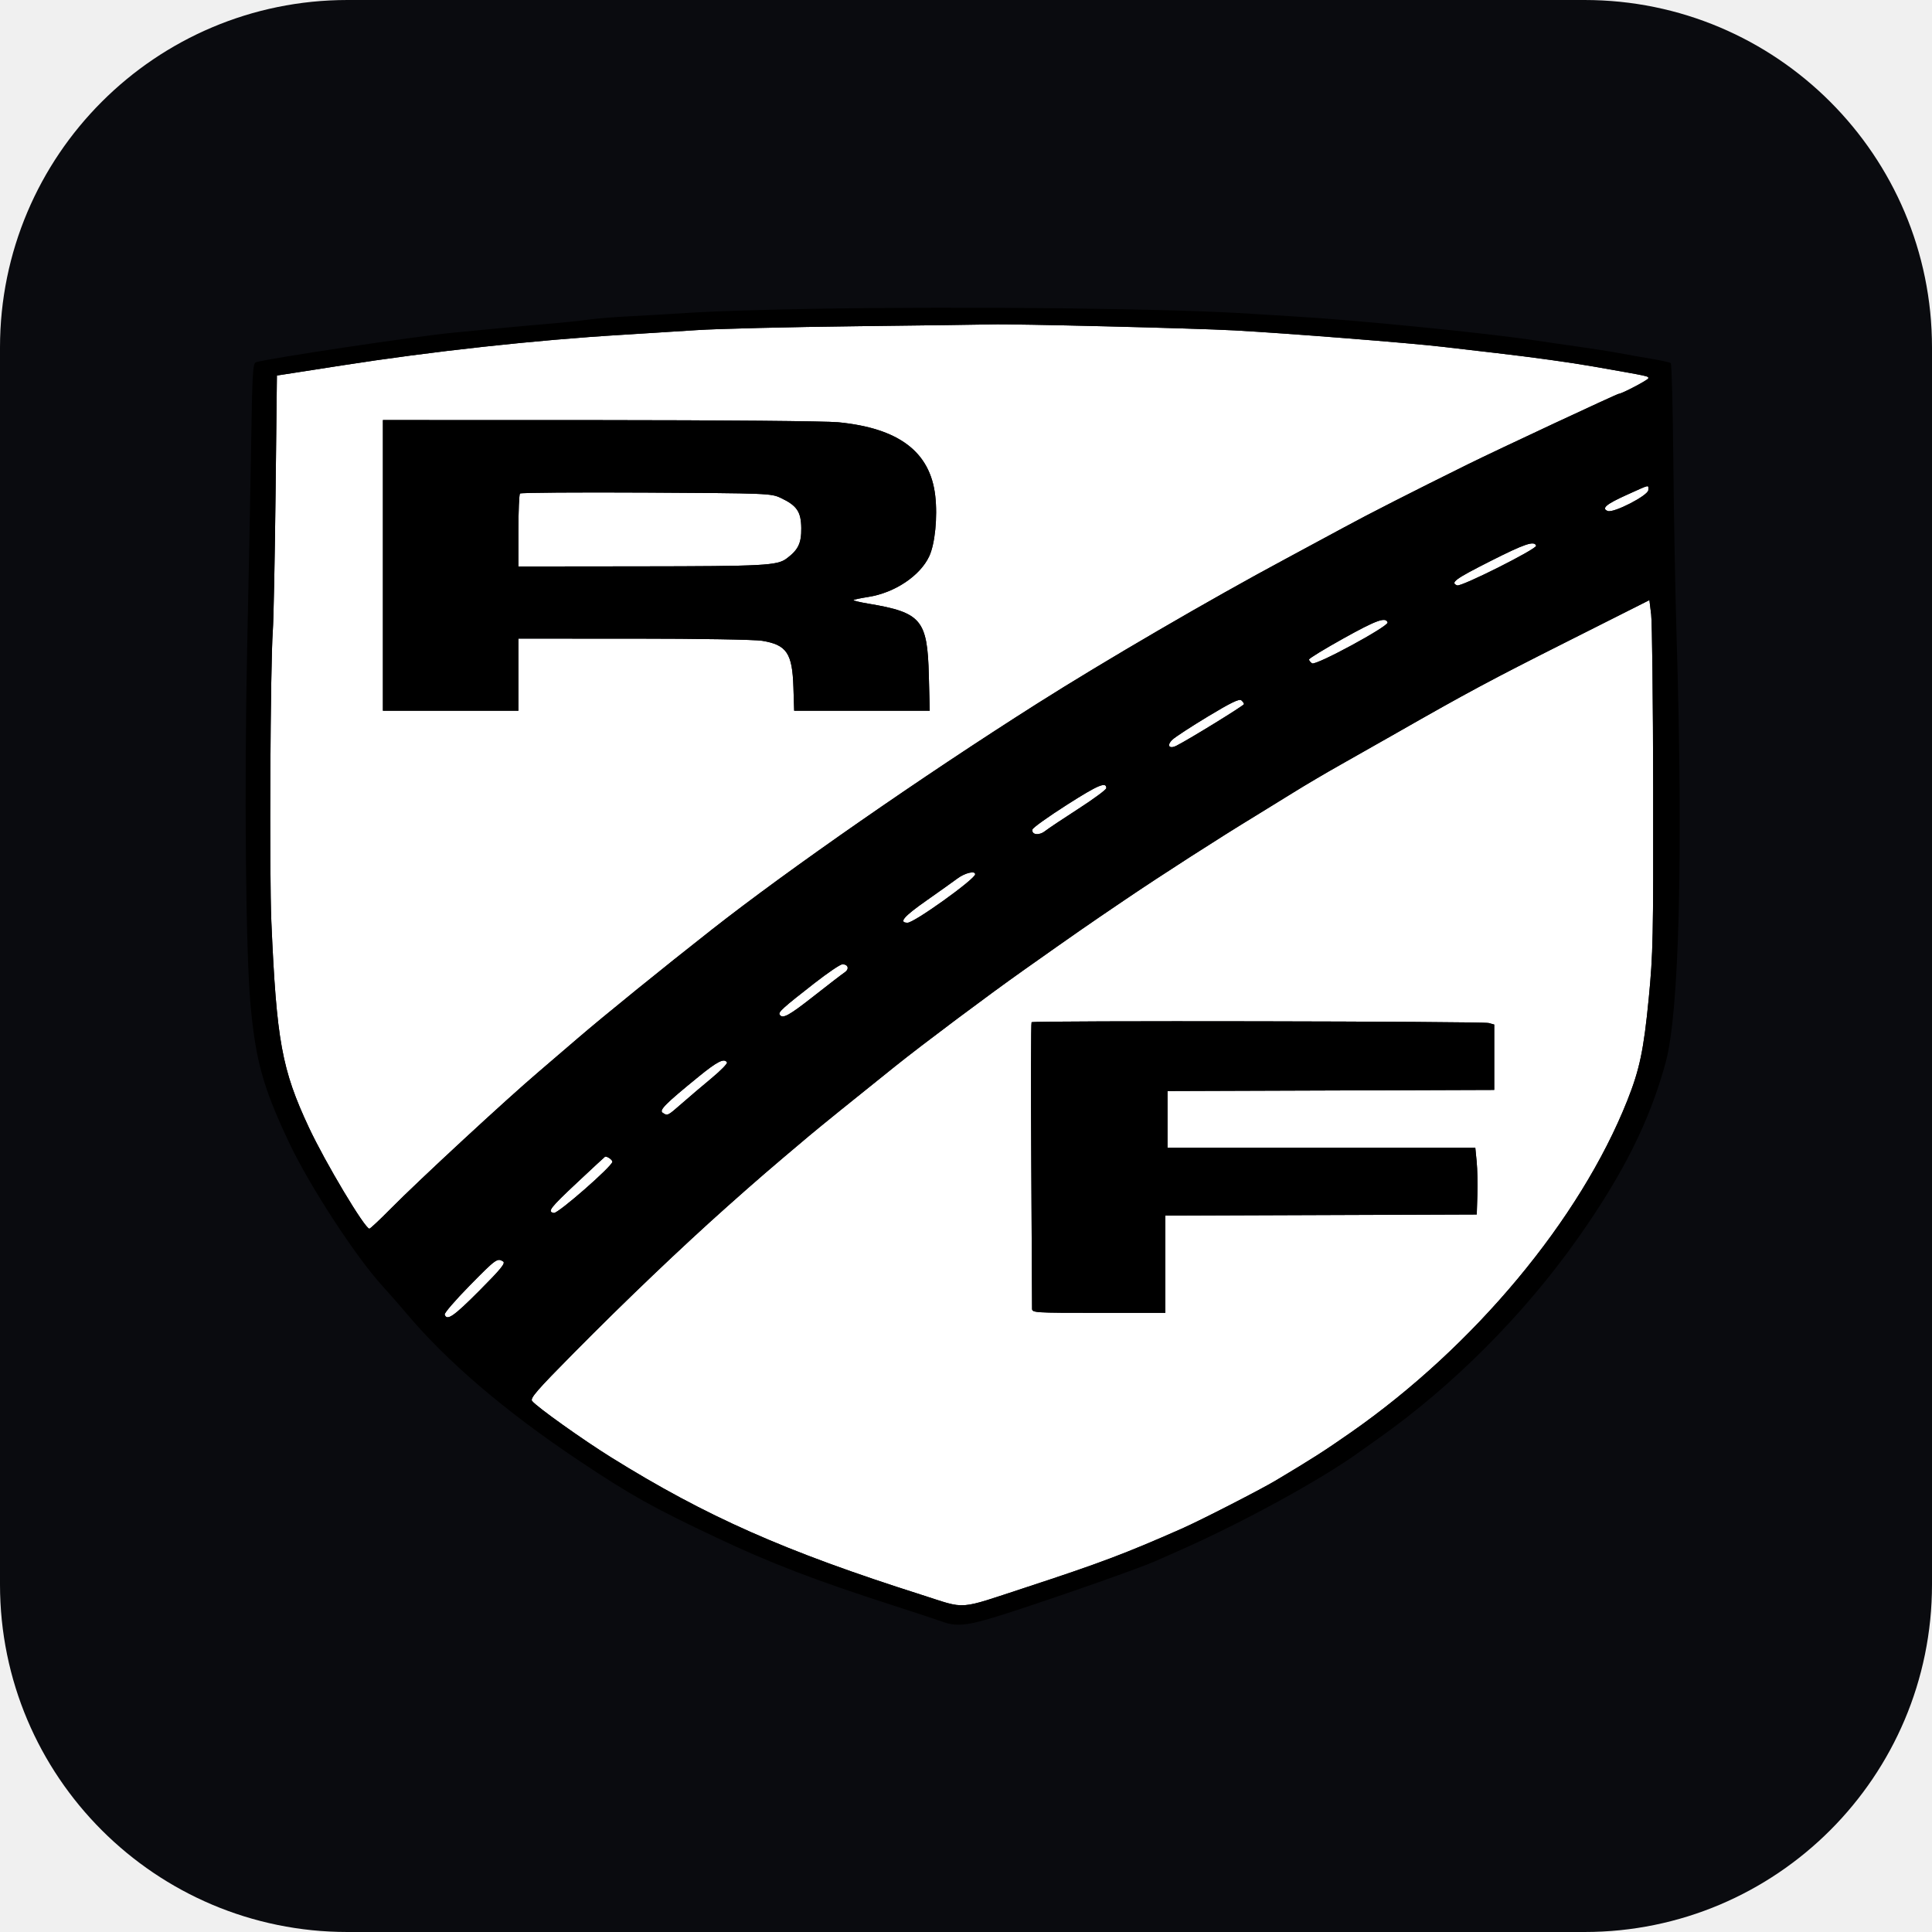
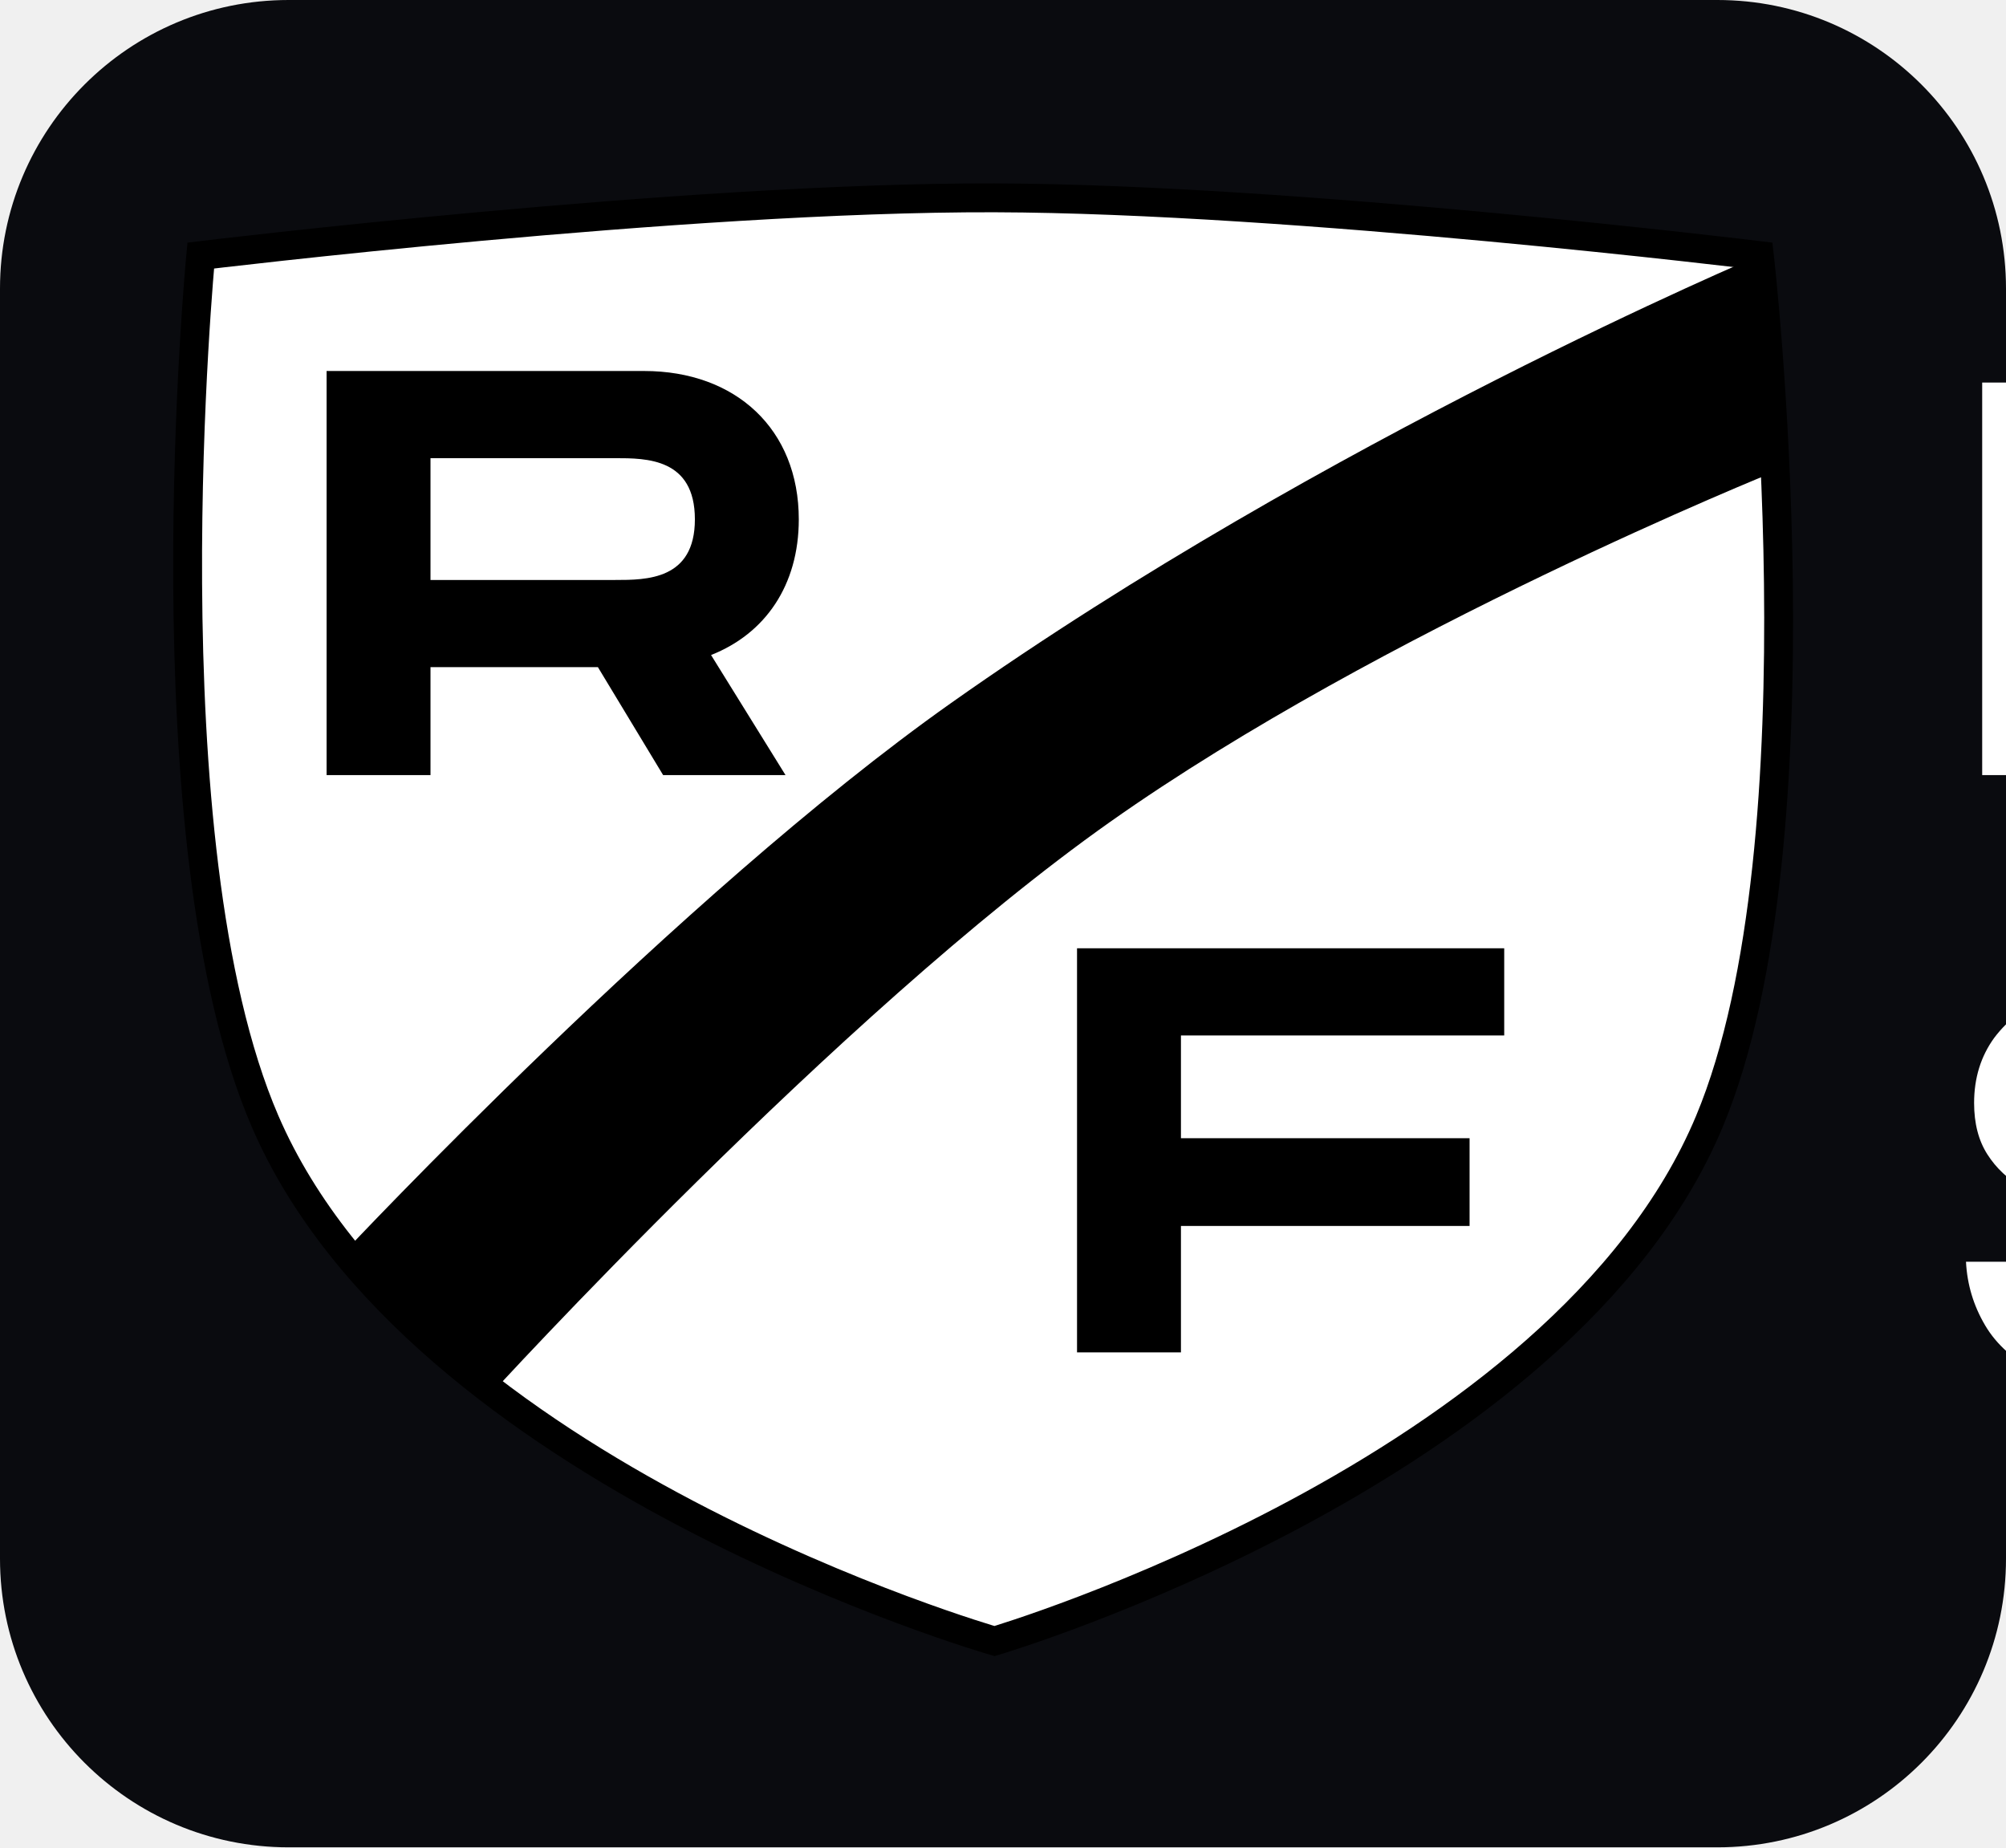
- <svg xmlns="http://www.w3.org/2000/svg" viewBox="0 0 884 884">
-   <rect width="884" height="884" rx="159" fill="#0a0b0f" />
-   <g transform="translate(112.2 140.2)">
-     <path fill="#ffffff" fill-rule="evenodd" d="M 280 9.060 C 248.925 9.424, 215.850 10.230, 206.500 10.852 C 197.150 11.474, 181.850 12.440, 172.500 12.999 C 132.987 15.359, 85.291 20.570, 44 27.039 C 37.125 28.116, 27.675 29.587, 23 30.309 L 14.500 31.621 13.888 85.560 C 13.551 115.227, 12.981 143.550, 12.622 148.500 C 11.485 164.146, 11.009 259.608, 11.958 281.500 C 14.322 336.041, 16.717 349.163, 29.154 375.731 C 36.649 391.740, 54.740 422, 56.818 422 C 57.216 422, 61.582 417.907, 66.521 412.905 C 79.244 400.017, 119.980 362.341, 134.577 349.958 C 136.820 348.056, 144.695 341.302, 152.077 334.949 C 163.789 324.871, 191.281 302.582, 213.599 285.070 C 248.974 257.314, 309.570 215.219, 362.147 181.878 C 393.026 162.295, 442.047 133.738, 476 115.552 C 485.075 110.691, 497.225 104.137, 503 100.988 C 513.421 95.306, 534.538 84.554, 559.500 72.220 C 572.955 65.572, 627.694 40, 628.471 40 C 629.831 40, 642 33.607, 642 32.893 C 642 31.877, 643.040 32.101, 617 27.524 C 606.445 25.669, 589.524 23.320, 572.500 21.348 C 565.350 20.519, 554.100 19.212, 547.500 18.444 C 532.299 16.673, 476.120 12.252, 452.500 10.968 C 434.416 9.984, 350.845 7.927, 341.500 8.235 C 338.750 8.325, 311.075 8.697, 280 9.060 M 63 118.500 L 63 185 94 185 L 125 185 125 168.500 L 125 152 177.750 152.006 C 207.488 152.009, 233.115 152.440, 236.495 152.993 C 247.765 154.839, 250.336 158.650, 250.834 174.250 L 251.177 185 282.191 185 L 313.206 185 312.791 168.750 C 312.143 143.376, 309.345 140.059, 285.185 136.020 C 281.161 135.348, 278.064 134.602, 278.302 134.364 C 278.540 134.126, 281.607 133.481, 285.118 132.930 C 297.156 131.040, 308.757 123.304, 312.959 114.364 C 315.614 108.715, 316.845 96.370, 315.726 86.621 C 313.422 66.560, 299.083 55.707, 271.317 53.006 C 265.848 52.474, 217.543 52.040, 162.250 52.026 L 63 52 63 118.500 M 632.079 86.258 C 622.694 90.484, 620.390 92.445, 623.437 93.614 C 626.141 94.652, 642 86.477, 642 84.046 C 642 81.525, 643.169 81.265, 632.079 86.258 M 125.725 85.608 C 125.326 86.007, 125 93.683, 125 102.667 L 125 119 180.250 118.940 C 237.788 118.878, 243.409 118.578, 247.750 115.337 C 253.045 111.384, 254.506 108.341, 254.427 101.430 C 254.342 93.921, 252.416 91.098, 245 87.614 C 240.610 85.552, 239.108 85.492, 183.475 85.191 C 152.112 85.022, 126.124 85.209, 125.725 85.608 M 569.750 116.539 C 553.539 124.739, 551.269 126.399, 554.546 127.656 C 556.425 128.377, 591.120 110.936, 590.662 109.500 C 589.896 107.097, 585.472 108.586, 569.750 116.539 M 605 153.272 C 569.474 171.163, 559.661 176.423, 526.500 195.347 C 518.800 199.742, 507.325 206.245, 501 209.800 C 494.675 213.354, 485 219.062, 479.500 222.483 C 474 225.905, 466.248 230.683, 462.274 233.102 C 445.361 243.396, 419.254 260.177, 402.500 271.524 C 384.858 283.472, 381.236 285.987, 356.107 303.743 C 340.132 315.030, 310.289 337.361, 297.500 347.597 C 278.701 362.642, 262.804 375.498, 258.048 379.500 C 240.210 394.511, 234.180 399.712, 220.681 411.731 C 199.629 430.474, 174.150 454.790, 150.278 478.921 C 133.308 496.074, 130.252 499.603, 131.278 500.858 C 133.584 503.679, 154.505 518.590, 167.500 526.674 C 211.023 553.749, 246.888 569.627, 309.500 589.540 C 330.473 596.211, 325.265 596.591, 357.500 586.033 C 390.924 575.085, 402.934 570.555, 428.500 559.255 C 437.075 555.465, 464.404 541.469, 471.494 537.236 C 488.151 527.292, 493.552 523.838, 505.779 515.309 C 562.386 475.824, 610.741 417.790, 632.373 363.375 C 638.035 349.132, 639.910 340.192, 642.203 316.500 C 644.170 296.167, 644.323 288.932, 644.220 221 C 644.158 180.575, 643.746 144.550, 643.304 140.943 L 642.500 134.387 605 153.272 M 502.652 151.829 C 493.935 156.677, 486.787 161.045, 486.767 161.536 C 486.747 162.026, 487.375 162.834, 488.162 163.330 C 489.901 164.428, 523.277 146.338, 522.707 144.607 C 521.847 141.990, 517.575 143.528, 502.652 151.829 M 440.541 187.600 C 432.868 192.240, 425.551 197.013, 424.282 198.205 C 421.465 200.852, 422.723 202.728, 426.143 200.980 C 432.277 197.845, 457 182.616, 457 181.973 C 457 181.572, 456.436 180.777, 455.746 180.204 C 454.827 179.441, 450.767 181.416, 440.541 187.600 M 375.943 228.062 C 367.449 233.479, 360.365 238.550, 360.201 239.330 C 359.684 241.783, 363.206 242.245, 365.951 240.084 C 367.353 238.980, 374.238 234.378, 381.250 229.858 C 388.262 225.338, 394 221.093, 394 220.426 C 394 217.342, 390.290 218.911, 375.943 228.062 M 325.846 261.778 C 323.836 263.275, 317.423 267.844, 311.596 271.932 C 301.248 279.189, 298.872 282, 303.083 282 C 306.142 282, 334 262.020, 334 259.826 C 334 258.066, 329.327 259.184, 325.846 261.778 M 260.500 309.626 C 245.989 320.935, 243.817 322.895, 244.524 324.039 C 245.830 326.152, 248.686 324.607, 260.155 315.581 C 266.737 310.401, 273.072 305.532, 274.232 304.762 C 276.551 303.222, 275.927 300.984, 273.191 301.026 C 272.261 301.040, 266.550 304.910, 260.500 309.626 M 359.809 327.524 C 359.521 327.813, 359.459 356.950, 359.672 392.274 C 359.884 427.598, 360.045 457.400, 360.030 458.500 C 360.002 460.457, 360.658 460.500, 390.501 460.500 L 421.001 460.500 421 438.257 L 421 416.013 492.250 415.757 L 563.500 415.500 563.782 406.500 C 563.937 401.550, 563.789 394.688, 563.453 391.250 L 562.841 385 492.420 385 L 422 385 422 372.006 L 422 359.013 496.750 358.756 L 571.500 358.500 571.500 343.545 L 571.500 328.590 569 327.895 C 566.124 327.095, 360.603 326.731, 359.809 327.524 M 207.500 352.393 C 192.169 364.885, 189.276 367.790, 191 368.955 C 193.216 370.453, 193.250 370.437, 199.731 364.750 C 203.022 361.863, 209.155 356.647, 213.360 353.159 C 217.565 349.672, 220.753 346.410, 220.444 345.909 C 219.177 343.860, 216.049 345.427, 207.500 352.393 M 152 400.771 C 139.338 412.638, 138.131 414.209, 141.219 414.804 C 143.091 415.164, 168 393.368, 168 391.369 C 168 390.477, 165.698 388.859, 164.668 389.027 C 164.576 389.043, 158.875 394.327, 152 400.771 M 102.682 448.035 C 96.178 454.655, 91.039 460.617, 91.261 461.285 C 92.268 464.309, 95.331 462.210, 107 450.494 C 117.033 440.421, 119.204 437.756, 118 436.988 C 115.372 435.311, 114.727 435.777, 102.682 448.035" />
-     <path fill="#000000" fill-rule="evenodd" d="M 257.500 1.143 C 237.150 1.496, 213.075 2.274, 204 2.871 C 194.925 3.468, 182.100 4.218, 175.500 4.538 C 168.900 4.857, 160.575 5.538, 157 6.051 C 153.425 6.564, 145.100 7.433, 138.500 7.982 C 131.900 8.530, 121.775 9.445, 116 10.014 C 110.225 10.583, 100.775 11.496, 95 12.041 C 78.329 13.616, 10.772 23.743, 4.900 25.548 C 3.484 25.983, 3.230 30.387, 2.698 63.770 C 2.367 84.521, 1.575 125.125, 0.937 154 C -0.498 218.964, 0.203 295.590, 2.454 319.833 C 4.817 345.299, 8.209 357.423, 19.933 382.321 C 29.333 402.284, 50.536 434.837, 63.019 448.472 C 66.054 451.788, 70.617 456.989, 73.159 460.032 C 91.994 482.572, 118.874 505.564, 153 528.324 C 176.433 543.952, 186.389 549.521, 215.500 563.286 C 240.480 575.098, 260.972 582.959, 297 594.552 C 306.625 597.649, 316.479 600.903, 318.898 601.784 C 326.081 604.398, 331.163 603.671, 351 597.190 C 375.673 589.128, 409.570 577.174, 416.500 574.091 C 417.600 573.602, 422.775 571.309, 428 568.997 C 456.388 556.433, 491.497 537.239, 509.162 524.625 C 512.648 522.136, 516.850 519.147, 518.500 517.983 C 552.550 493.957, 585.176 461.220, 609.674 426.500 C 630.583 396.866, 642.609 372.802, 649.939 345.928 C 656.159 323.125, 657.982 251.201, 654.905 150 C 654.329 131.025, 653.673 95.507, 653.449 71.070 C 653.224 46.634, 652.694 26.341, 652.270 25.974 C 651.847 25.608, 648.125 24.751, 644 24.070 C 639.875 23.389, 633.037 22.186, 628.805 21.396 C 624.572 20.607, 616.472 19.320, 610.805 18.536 C 605.137 17.753, 596 16.427, 590.500 15.590 C 567.760 12.130, 506.791 6.079, 479 4.524 C 473.225 4.201, 465.575 3.731, 462 3.479 C 425.848 0.934, 331.557 -0.144, 257.500 1.143 M 280 9.060 C 248.925 9.424, 215.850 10.230, 206.500 10.852 C 197.150 11.474, 181.850 12.440, 172.500 12.999 C 132.987 15.359, 85.291 20.570, 44 27.039 C 37.125 28.116, 27.675 29.587, 23 30.309 L 14.500 31.621 13.888 85.560 C 13.551 115.227, 12.981 143.550, 12.622 148.500 C 11.485 164.146, 11.009 259.608, 11.958 281.500 C 14.322 336.041, 16.717 349.163, 29.154 375.731 C 36.649 391.740, 54.740 422, 56.818 422 C 57.216 422, 61.582 417.907, 66.521 412.905 C 79.244 400.017, 119.980 362.341, 134.577 349.958 C 136.820 348.056, 144.695 341.302, 152.077 334.949 C 163.789 324.871, 191.281 302.582, 213.599 285.070 C 248.974 257.314, 309.570 215.219, 362.147 181.878 C 393.026 162.295, 442.047 133.738, 476 115.552 C 485.075 110.691, 497.225 104.137, 503 100.988 C 513.421 95.306, 534.538 84.554, 559.500 72.220 C 572.955 65.572, 627.694 40, 628.471 40 C 629.831 40, 642 33.607, 642 32.893 C 642 31.877, 643.040 32.101, 617 27.524 C 606.445 25.669, 589.524 23.320, 572.500 21.348 C 565.350 20.519, 554.100 19.212, 547.500 18.444 C 532.299 16.673, 476.120 12.252, 452.500 10.968 C 434.416 9.984, 350.845 7.927, 341.500 8.235 C 338.750 8.325, 311.075 8.697, 280 9.060 M 63 118.500 L 63 185 94 185 L 125 185 125 168.500 L 125 152 177.750 152.006 C 207.488 152.009, 233.115 152.440, 236.495 152.993 C 247.765 154.839, 250.336 158.650, 250.834 174.250 L 251.177 185 282.191 185 L 313.206 185 312.791 168.750 C 312.143 143.376, 309.345 140.059, 285.185 136.020 C 281.161 135.348, 278.064 134.602, 278.302 134.364 C 278.540 134.126, 281.607 133.481, 285.118 132.930 C 297.156 131.040, 308.757 123.304, 312.959 114.364 C 315.614 108.715, 316.845 96.370, 315.726 86.621 C 313.422 66.560, 299.083 55.707, 271.317 53.006 C 265.848 52.474, 217.543 52.040, 162.250 52.026 L 63 52 63 118.500 M 632.079 86.258 C 622.694 90.484, 620.390 92.445, 623.437 93.614 C 626.141 94.652, 642 86.477, 642 84.046 C 642 81.525, 643.169 81.265, 632.079 86.258 M 125.725 85.608 C 125.326 86.007, 125 93.683, 125 102.667 L 125 119 180.250 118.940 C 237.788 118.878, 243.409 118.578, 247.750 115.337 C 253.045 111.384, 254.506 108.341, 254.427 101.430 C 254.342 93.921, 252.416 91.098, 245 87.614 C 240.610 85.552, 239.108 85.492, 183.475 85.191 C 152.112 85.022, 126.124 85.209, 125.725 85.608 M 569.750 116.539 C 553.539 124.739, 551.269 126.399, 554.546 127.656 C 556.425 128.377, 591.120 110.936, 590.662 109.500 C 589.896 107.097, 585.472 108.586, 569.750 116.539 M 605 153.272 C 569.474 171.163, 559.661 176.423, 526.500 195.347 C 518.800 199.742, 507.325 206.245, 501 209.800 C 494.675 213.354, 485 219.062, 479.500 222.483 C 474 225.905, 466.248 230.683, 462.274 233.102 C 445.361 243.396, 419.254 260.177, 402.500 271.524 C 384.858 283.472, 381.236 285.987, 356.107 303.743 C 340.132 315.030, 310.289 337.361, 297.500 347.597 C 278.701 362.642, 262.804 375.498, 258.048 379.500 C 240.210 394.511, 234.180 399.712, 220.681 411.731 C 199.629 430.474, 174.150 454.790, 150.278 478.921 C 133.308 496.074, 130.252 499.603, 131.278 500.858 C 133.584 503.679, 154.505 518.590, 167.500 526.674 C 211.023 553.749, 246.888 569.627, 309.500 589.540 C 330.473 596.211, 325.265 596.591, 357.500 586.033 C 390.924 575.085, 402.934 570.555, 428.500 559.255 C 437.075 555.465, 464.404 541.469, 471.494 537.236 C 488.151 527.292, 493.552 523.838, 505.779 515.309 C 562.386 475.824, 610.741 417.790, 632.373 363.375 C 638.035 349.132, 639.910 340.192, 642.203 316.500 C 644.170 296.167, 644.323 288.932, 644.220 221 C 644.158 180.575, 643.746 144.550, 643.304 140.943 L 642.500 134.387 605 153.272 M 502.652 151.829 C 493.935 156.677, 486.787 161.045, 486.767 161.536 C 486.747 162.026, 487.375 162.834, 488.162 163.330 C 489.901 164.428, 523.277 146.338, 522.707 144.607 C 521.847 141.990, 517.575 143.528, 502.652 151.829 M 440.541 187.600 C 432.868 192.240, 425.551 197.013, 424.282 198.205 C 421.465 200.852, 422.723 202.728, 426.143 200.980 C 432.277 197.845, 457 182.616, 457 181.973 C 457 181.572, 456.436 180.777, 455.746 180.204 C 454.827 179.441, 450.767 181.416, 440.541 187.600 M 375.943 228.062 C 367.449 233.479, 360.365 238.550, 360.201 239.330 C 359.684 241.783, 363.206 242.245, 365.951 240.084 C 367.353 238.980, 374.238 234.378, 381.250 229.858 C 388.262 225.338, 394 221.093, 394 220.426 C 394 217.342, 390.290 218.911, 375.943 228.062 M 325.846 261.778 C 323.836 263.275, 317.423 267.844, 311.596 271.932 C 301.248 279.189, 298.872 282, 303.083 282 C 306.142 282, 334 262.020, 334 259.826 C 334 258.066, 329.327 259.184, 325.846 261.778 M 260.500 309.626 C 245.989 320.935, 243.817 322.895, 244.524 324.039 C 245.830 326.152, 248.686 324.607, 260.155 315.581 C 266.737 310.401, 273.072 305.532, 274.232 304.762 C 276.551 303.222, 275.927 300.984, 273.191 301.026 C 272.261 301.040, 266.550 304.910, 260.500 309.626 M 359.809 327.524 C 359.521 327.813, 359.459 356.950, 359.672 392.274 C 359.884 427.598, 360.045 457.400, 360.030 458.500 C 360.002 460.457, 360.658 460.500, 390.501 460.500 L 421.001 460.500 421 438.257 L 421 416.013 492.250 415.757 L 563.500 415.500 563.782 406.500 C 563.937 401.550, 563.789 394.688, 563.453 391.250 L 562.841 385 492.420 385 L 422 385 422 372.006 L 422 359.013 496.750 358.756 L 571.500 358.500 571.500 343.545 L 571.500 328.590 569 327.895 C 566.124 327.095, 360.603 326.731, 359.809 327.524 M 207.500 352.393 C 192.169 364.885, 189.276 367.790, 191 368.955 C 193.216 370.453, 193.250 370.437, 199.731 364.750 C 203.022 361.863, 209.155 356.647, 213.360 353.159 C 217.565 349.672, 220.753 346.410, 220.444 345.909 C 219.177 343.860, 216.049 345.427, 207.500 352.393 M 152 400.771 C 139.338 412.638, 138.131 414.209, 141.219 414.804 C 143.091 415.164, 168 393.368, 168 391.369 C 168 390.477, 165.698 388.859, 164.668 389.027 C 164.576 389.043, 158.875 394.327, 152 400.771 M 102.682 448.035 C 96.178 454.655, 91.039 460.617, 91.261 461.285 C 92.268 464.309, 95.331 462.210, 107 450.494 C 117.033 440.421, 119.204 437.756, 118 436.988 C 115.372 435.311, 114.727 435.777, 102.682 448.035" />
-   </g>
+ <svg xmlns="http://www.w3.org/2000/svg" viewBox="-6 -6 69.5 64">
+   <rect x="-6" y="-6" width="69.5" height="64" rx="10" fill="#0a0b0f" />
+   <path d="M200.102 21.173C198.768 21.173 197.682 20.967 196.842 20.553C196.002 20.14 195.382 19.593 194.982 18.913C194.582 18.233 194.362 17.5 194.322 16.713H197.262C197.302 17.113 197.435 17.487 197.662 17.833C197.888 18.18 198.215 18.46 198.642 18.673C199.082 18.887 199.628 18.993 200.282 18.993C201.108 18.993 201.748 18.82 202.202 18.473C202.668 18.113 202.902 17.667 202.902 17.133C202.902 16.613 202.728 16.233 202.382 15.993C202.048 15.74 201.622 15.553 201.102 15.433L198.122 14.813C197.442 14.653 196.835 14.433 196.302 14.153C195.782 13.86 195.368 13.473 195.062 12.993C194.755 12.513 194.602 11.92 194.602 11.213C194.602 10.347 194.835 9.593 195.302 8.953C195.782 8.313 196.442 7.82 197.282 7.473C198.135 7.113 199.128 6.933 200.262 6.933C201.555 6.933 202.602 7.14 203.402 7.553C204.202 7.953 204.795 8.48 205.182 9.133C205.582 9.773 205.802 10.447 205.842 11.153H202.942C202.915 10.793 202.795 10.46 202.582 10.153C202.382 9.847 202.075 9.6 201.662 9.413C201.262 9.213 200.735 9.113 200.082 9.113C199.282 9.113 198.662 9.28 198.222 9.613C197.782 9.933 197.562 10.347 197.562 10.853C197.562 11.307 197.722 11.64 198.042 11.853C198.375 12.067 198.802 12.233 199.322 12.353L202.302 12.993C202.982 13.14 203.588 13.367 204.122 13.673C204.668 13.98 205.095 14.387 205.402 14.893C205.722 15.4 205.882 16.033 205.882 16.793C205.882 17.7 205.642 18.48 205.162 19.133C204.682 19.787 204.008 20.293 203.142 20.653C202.288 21 201.275 21.173 200.102 21.173Z" fill="white" />
+   <path d="M189.51 20.853V7.253H192.35V20.853H189.51Z" fill="white" />
+   <path d="M174.811 13.773C174.811 12.347 175.084 11.127 175.631 10.113C176.191 9.087 176.984 8.3 178.011 7.753C179.037 7.207 180.237 6.933 181.611 6.933C182.691 6.933 183.657 7.113 184.511 7.473C185.364 7.82 186.057 8.34 186.591 9.033C187.124 9.727 187.444 10.593 187.551 11.633H184.591C184.497 10.9 184.171 10.327 183.611 9.913C183.051 9.5 182.337 9.293 181.471 9.293C180.311 9.293 179.404 9.673 178.751 10.433C178.097 11.193 177.771 12.28 177.771 13.693V14.413C177.771 15.893 178.111 17 178.791 17.733C179.484 18.453 180.384 18.813 181.491 18.813C182.384 18.813 183.111 18.593 183.671 18.153C184.231 17.7 184.564 17.087 184.671 16.313H187.591C187.497 17.327 187.184 18.2 186.651 18.933C186.117 19.653 185.411 20.207 184.531 20.593C183.651 20.98 182.637 21.173 181.491 21.173C180.117 21.173 178.924 20.907 177.911 20.373C176.911 19.84 176.144 19.073 175.611 18.073C175.077 17.073 174.811 15.88 174.811 14.493V13.773Z" fill="white" />
+   <path d="M160.311 20.853V7.253H165.251L170.551 20.453H170.251L170.191 7.253H172.891V20.853H167.951L162.651 7.653H162.951L163.011 20.853H160.311Z" fill="white" />
+   <path d="M152.13 7.653L147.97 20.853H145.07L149.57 7.253H154.45L159.01 20.853H155.97L151.81 7.653H152.13ZM148.19 17.313V15.053H155.79V17.313H152.01H148.19Z" fill="white" />
+   <path d="M140.951 20.853L136.771 15.053H139.991L144.391 20.853H140.951ZM132.831 20.853V7.253H139.211C140.731 7.253 141.924 7.627 142.791 8.373C143.657 9.12 144.091 10.12 144.091 11.373V11.573C144.091 12.413 143.891 13.147 143.491 13.773C143.091 14.387 142.517 14.86 141.771 15.193C141.037 15.527 140.164 15.693 139.151 15.693H135.671V20.853H132.831ZM135.671 13.553H138.991C139.684 13.553 140.224 13.393 140.611 13.073C140.997 12.753 141.191 12.28 141.191 11.653V11.453C141.191 10.827 140.984 10.347 140.571 10.013C140.157 9.667 139.551 9.493 138.751 9.493H135.671V13.553Z" fill="white" />
+   <path d="M121.483 20.853V7.253H130.823V9.613H124.323V12.893H130.643V15.233H124.323V20.853H121.483Z" fill="white" />
+   <path d="M103.983 20.853V7.253H110.243C111.75 7.253 112.876 7.567 113.623 8.193C114.383 8.807 114.763 9.613 114.763 10.613V10.793C114.763 11.7 114.456 12.447 113.843 13.033C113.243 13.607 112.423 13.893 111.383 13.893V13.553C112.516 13.553 113.423 13.847 114.103 14.433C114.796 15.02 115.143 15.84 115.143 16.893V17.093C115.143 18.267 114.716 19.187 113.863 19.853C113.023 20.52 111.803 20.853 110.203 20.853H103.983ZM106.803 18.693H110.023C110.77 18.693 111.323 18.533 111.683 18.213C112.043 17.893 112.223 17.453 112.223 16.893V16.693C112.223 16.107 112.05 15.66 111.703 15.353C111.356 15.033 110.816 14.873 110.083 14.873H106.803V18.693ZM106.803 12.833H110.023C110.663 12.833 111.136 12.693 111.443 12.413C111.763 12.12 111.923 11.74 111.923 11.273V11.073C111.923 10.593 111.75 10.2 111.403 9.893C111.056 9.573 110.53 9.413 109.823 9.413H106.803V12.833Z" fill="white" />
+   <path d="M90.78 20.853V7.253H97.04C98.547 7.253 99.673 7.567 100.42 8.193C101.18 8.807 101.56 9.613 101.56 10.613V10.793C101.56 11.7 101.253 12.447 100.64 13.033C100.04 13.607 99.22 13.893 98.18 13.893V13.553C99.313 13.553 100.22 13.847 100.9 14.433C101.593 15.02 101.94 15.84 101.94 16.893V17.093C101.94 18.267 101.513 19.187 100.66 19.853C99.82 20.52 98.6 20.853 97 20.853H90.78ZM93.6 18.693H96.82C97.567 18.693 98.12 18.533 98.48 18.213C98.84 17.893 99.02 17.453 99.02 16.893V16.693C99.02 16.107 98.847 15.66 98.5 15.353C98.153 15.033 97.613 14.873 96.88 14.873H93.6V18.693ZM93.6 12.833H96.82C97.46 12.833 97.933 12.693 98.24 12.413C98.56 12.12 98.72 11.74 98.72 11.273V11.073C98.72 10.593 98.547 10.2 98.2 9.893C97.853 9.573 97.327 9.413 96.62 9.413H93.6V12.833Z" fill="white" />
+   <path d="M78.415 14.413C78.415 15.933 78.762 17.047 79.455 17.753C80.149 18.46 81.049 18.813 82.155 18.813C83.275 18.813 84.175 18.467 84.855 17.773C85.549 17.067 85.895 15.973 85.895 14.493V13.773C85.895 12.76 85.735 11.92 85.415 11.253C85.109 10.587 84.669 10.093 84.095 9.773C83.535 9.453 82.889 9.293 82.155 9.293C81.422 9.293 80.769 9.453 80.195 9.773C79.635 10.093 79.195 10.58 78.875 11.233C78.569 11.887 78.415 12.707 78.415 13.693V14.413ZM88.855 14.413C88.855 15.853 88.569 17.08 87.995 18.093C87.435 19.093 86.655 19.86 85.655 20.393C84.655 20.913 83.489 21.173 82.155 21.173C80.835 21.173 79.669 20.913 78.655 20.393C77.642 19.86 76.855 19.1 76.295 18.113C75.735 17.113 75.455 15.907 75.455 14.493V13.773C75.455 12.333 75.735 11.107 76.295 10.093C76.869 9.067 77.662 8.287 78.675 7.753C79.689 7.207 80.849 6.933 82.155 6.933C83.489 6.933 84.655 7.2 85.655 7.733C86.655 8.267 87.435 9.04 87.995 10.053C88.569 11.053 88.855 12.267 88.855 13.693V14.413Z" fill="white" />
+   <path d="M70.795 20.853L66.615 15.053H69.835L74.235 20.853H70.795ZM62.675 20.853V7.253H69.055C70.575 7.253 71.768 7.627 72.635 8.373C73.501 9.12 73.935 10.12 73.935 11.373V11.573C73.935 12.413 73.735 13.147 73.335 13.773C72.935 14.387 72.361 14.86 71.615 15.193C70.881 15.527 70.008 15.693 68.995 15.693H65.515V20.853H62.675ZM65.515 13.553H68.835C69.528 13.553 70.068 13.393 70.455 13.073C70.841 12.753 71.035 12.28 71.035 11.653V11.453C71.035 10.827 70.828 10.347 70.415 10.013C70.001 9.667 69.395 9.493 68.595 9.493H65.515V13.553Z" fill="white" />
+   <path d="M191.801 42.173C190.467 42.173 189.381 41.967 188.541 41.553C187.701 41.14 187.081 40.593 186.681 39.913C186.281 39.233 186.061 38.5 186.021 37.713H188.961C189.001 38.113 189.134 38.487 189.361 38.833C189.587 39.18 189.914 39.46 190.341 39.673C190.781 39.887 191.327 39.993 191.981 39.993C192.807 39.993 193.447 39.82 193.901 39.473C194.367 39.113 194.601 38.667 194.601 38.133C194.601 37.613 194.427 37.233 194.081 36.993C193.747 36.74 193.321 36.553 192.801 36.433L189.821 35.813C189.141 35.653 188.534 35.433 188.001 35.153C187.481 34.86 187.067 34.473 186.761 33.993C186.454 33.513 186.301 32.92 186.301 32.213C186.301 31.347 186.534 30.593 187.001 29.953C187.481 29.313 188.141 28.82 188.981 28.473C189.834 28.113 190.827 27.933 191.961 27.933C193.254 27.933 194.301 28.14 195.101 28.553C195.901 28.953 196.494 29.48 196.881 30.133C197.281 30.773 197.501 31.447 197.541 32.153H194.641C194.614 31.793 194.494 31.46 194.281 31.153C194.081 30.847 193.774 30.6 193.361 30.413C192.961 30.213 192.434 30.113 191.781 30.113C190.981 30.113 190.361 30.28 189.921 30.613C189.481 30.933 189.261 31.347 189.261 31.853C189.261 32.307 189.421 32.64 189.741 32.853C190.074 33.067 190.501 33.233 191.021 33.353L194.001 33.993C194.681 34.14 195.287 34.367 195.821 34.673C196.367 34.98 196.794 35.387 197.101 35.893C197.421 36.4 197.581 37.033 197.581 37.793C197.581 38.7 197.341 39.48 196.861 40.133C196.381 40.787 195.707 41.293 194.841 41.653C193.987 42 192.974 42.173 191.801 42.173Z" fill="white" />
+   <path d="M181.459 41.853L177.279 36.053H180.499L184.899 41.853H181.459ZM173.339 41.853V28.253H179.719C181.239 28.253 182.432 28.627 183.299 29.373C184.165 30.12 184.599 31.12 184.599 32.373V32.573C184.599 33.413 184.399 34.147 183.999 34.773C183.599 35.387 183.025 35.86 182.279 36.193C181.545 36.527 180.672 36.693 179.659 36.693H176.179V41.853H173.339ZM176.179 34.553H179.499C180.192 34.553 180.732 34.393 181.119 34.073C181.505 33.753 181.699 33.28 181.699 32.653V32.453C181.699 31.827 181.492 31.347 181.079 31.013C180.665 30.667 180.059 30.493 179.259 30.493H176.179V34.553Z" fill="white" />
+   <path d="M165.157 28.653L160.997 41.853H158.097L162.597 28.253H167.477L172.037 41.853H168.997L164.837 28.653H165.157ZM161.217 38.313V36.053H168.817V38.313H165.037H161.217Z" fill="white" />
+   <path d="M144.83 34.773C144.83 33.347 145.104 32.127 145.65 31.113C146.21 30.087 147.004 29.3 148.03 28.753C149.057 28.207 150.257 27.933 151.63 27.933C152.71 27.933 153.677 28.113 154.53 28.473C155.384 28.82 156.077 29.34 156.61 30.033C157.144 30.727 157.464 31.593 157.57 32.633H154.61C154.517 31.9 154.19 31.327 153.63 30.913C153.07 30.5 152.357 30.293 151.49 30.293C150.33 30.293 149.424 30.673 148.77 31.433C148.117 32.193 147.79 33.28 147.79 34.693V35.413C147.79 36.893 148.13 38 148.81 38.733C149.504 39.453 150.404 39.813 151.51 39.813C152.404 39.813 153.13 39.593 153.69 39.153C154.25 38.7 154.584 38.087 154.69 37.313H157.61C157.517 38.327 157.204 39.2 156.67 39.933C156.137 40.653 155.43 41.207 154.55 41.593C153.67 41.98 152.657 42.173 151.51 42.173C150.137 42.173 148.944 41.907 147.93 41.373C146.93 40.84 146.164 40.073 145.63 39.073C145.097 38.073 144.83 36.88 144.83 35.493V34.773Z" fill="white" />
+   <path d="M133.383 42.173C132.049 42.173 130.963 41.967 130.123 41.553C129.283 41.14 128.663 40.593 128.263 39.913C127.863 39.233 127.643 38.5 127.603 37.713H130.543C130.583 38.113 130.716 38.487 130.943 38.833C131.169 39.18 131.496 39.46 131.923 39.673C132.363 39.887 132.909 39.993 133.563 39.993C134.389 39.993 135.029 39.82 135.483 39.473C135.949 39.113 136.183 38.667 136.183 38.133C136.183 37.613 136.009 37.233 135.663 36.993C135.329 36.74 134.903 36.553 134.383 36.433L131.403 35.813C130.723 35.653 130.116 35.433 129.583 35.153C129.063 34.86 128.649 34.473 128.343 33.993C128.036 33.513 127.883 32.92 127.883 32.213C127.883 31.347 128.116 30.593 128.583 29.953C129.063 29.313 129.723 28.82 130.563 28.473C131.416 28.113 132.409 27.933 133.543 27.933C134.836 27.933 135.883 28.14 136.683 28.553C137.483 28.953 138.076 29.48 138.463 30.133C138.863 30.773 139.083 31.447 139.123 32.153H136.223C136.196 31.793 136.076 31.46 135.863 31.153C135.663 30.847 135.356 30.6 134.943 30.413C134.543 30.213 134.016 30.113 133.363 30.113C132.563 30.113 131.943 30.28 131.503 30.613C131.063 30.933 130.843 31.347 130.843 31.853C130.843 32.307 131.003 32.64 131.323 32.853C131.656 33.067 132.083 33.233 132.603 33.353L135.583 33.993C136.263 34.14 136.869 34.367 137.403 34.673C137.949 34.98 138.376 35.387 138.683 35.893C139.003 36.4 139.163 37.033 139.163 37.793C139.163 38.7 138.923 39.48 138.443 40.133C137.963 40.787 137.289 41.293 136.423 41.653C135.569 42 134.556 42.173 133.383 42.173Z" fill="white" />
+   <path d="M119.846 41.853V30.613H115.426V28.253H127.106V30.613H122.706V41.853H119.846Z" fill="white" />
+   <path d="M111.537 41.853L107.357 36.053H110.577L114.977 41.853H111.537ZM103.417 41.853V28.253H109.797C111.317 28.253 112.51 28.627 113.377 29.373C114.243 30.12 114.677 31.12 114.677 32.373V32.573C114.677 33.413 114.477 34.147 114.077 34.773C113.677 35.387 113.103 35.86 112.357 36.193C111.623 36.527 110.75 36.693 109.737 36.693H106.257V41.853H103.417ZM106.257 34.553H109.577C110.27 34.553 110.81 34.393 111.197 34.073C111.583 33.753 111.777 33.28 111.777 32.653V32.453C111.777 31.827 111.57 31.347 111.157 31.013C110.743 30.667 110.137 30.493 109.337 30.493H106.257V34.553Z" fill="white" />
+   <path d="M91.052 35.413C91.052 36.933 91.399 38.047 92.092 38.753C92.785 39.46 93.685 39.813 94.792 39.813C95.912 39.813 96.812 39.467 97.492 38.773C98.185 38.067 98.532 36.973 98.532 35.493V34.773C98.532 33.76 98.372 32.92 98.052 32.253C97.745 31.587 97.305 31.093 96.732 30.773C96.172 30.453 95.525 30.293 94.792 30.293C94.059 30.293 93.405 30.453 92.832 30.773C92.272 31.093 91.832 31.58 91.512 32.233C91.205 32.887 91.052 33.707 91.052 34.693V35.413ZM101.492 35.413C101.492 36.853 101.205 38.08 100.632 39.093C100.072 40.093 99.292 40.86 98.292 41.393C97.292 41.913 96.125 42.173 94.792 42.173C93.472 42.173 92.305 41.913 91.292 41.393C90.279 40.86 89.492 40.1 88.932 39.113C88.372 38.113 88.092 36.907 88.092 35.493V34.773C88.092 33.333 88.372 32.107 88.932 31.093C89.505 30.067 90.299 29.287 91.312 28.753C92.325 28.207 93.485 27.933 94.792 27.933C96.125 27.933 97.292 28.2 98.292 28.733C99.292 29.267 100.072 30.04 100.632 31.053C101.205 32.053 101.492 33.267 101.492 34.693V35.413Z" fill="white" />
+   <path d="M75.8 41.853V28.253H81.82C83.38 28.253 84.593 28.64 85.46 29.413C86.326 30.187 86.76 31.207 86.76 32.473V32.673C86.76 33.54 86.56 34.3 86.16 34.953C85.76 35.607 85.186 36.113 84.44 36.473C83.693 36.82 82.793 36.993 81.74 36.993H78.64V41.853H75.8ZM78.64 34.753H81.62C82.34 34.753 82.893 34.587 83.28 34.253C83.666 33.92 83.86 33.42 83.86 32.753V32.553C83.86 31.9 83.646 31.393 83.22 31.033C82.806 30.673 82.186 30.493 81.36 30.493H78.64V34.753Z" fill="white" />
+   <path d="M67.894 42.173C66.561 42.173 65.475 41.967 64.635 41.553C63.794 41.14 63.175 40.593 62.775 39.913C62.374 39.233 62.154 38.5 62.114 37.713H65.055C65.094 38.113 65.228 38.487 65.454 38.833C65.681 39.18 66.008 39.46 66.434 39.673C66.874 39.887 67.421 39.993 68.075 39.993C68.901 39.993 69.541 39.82 69.995 39.473C70.461 39.113 70.695 38.667 70.695 38.133C70.695 37.613 70.521 37.233 70.174 36.993C69.841 36.74 69.415 36.553 68.894 36.433L65.915 35.813C65.234 35.653 64.628 35.433 64.094 35.153C63.575 34.86 63.161 34.473 62.855 33.993C62.548 33.513 62.395 32.92 62.395 32.213C62.395 31.347 62.628 30.593 63.094 29.953C63.575 29.313 64.234 28.82 65.075 28.473C65.928 28.113 66.921 27.933 68.055 27.933C69.348 27.933 70.394 28.14 71.195 28.553C71.995 28.953 72.588 29.48 72.975 30.133C73.374 30.773 73.594 31.447 73.635 32.153H70.734C70.708 31.793 70.588 31.46 70.374 31.153C70.174 30.847 69.868 30.6 69.454 30.413C69.055 30.213 68.528 30.113 67.874 30.113C67.075 30.113 66.454 30.28 66.014 30.613C65.575 30.933 65.355 31.347 65.355 31.853C65.355 32.307 65.514 32.64 65.835 32.853C66.168 33.067 66.594 33.233 67.115 33.353L70.094 33.993C70.775 34.14 71.381 34.367 71.915 34.673C72.461 34.98 72.888 35.387 73.195 35.893C73.514 36.4 73.674 37.033 73.674 37.793C73.674 38.7 73.434 39.48 72.954 40.133C72.475 40.787 71.801 41.293 70.934 41.653C70.081 42 69.068 42.173 67.894 42.173Z" fill="white" />
+   <path d="M53.223 32.854C57.292 23.126 54.955 2.854 54.955 2.854C54.955 2.854 38.833 0.882 28.455 0.854C17.687 0.824 0.955 2.854 0.955 2.854C0.955 2.854 -0.998 23.173 3.187 32.854C8.487 45.115 28.455 50.854 28.455 50.854C28.455 50.854 48.127 45.035 53.223 32.854Z" fill="white" stroke="black" />
+   <path d="M21.675 11.993C21.675 14.273 20.515 15.953 18.635 16.693L21.215 20.853H16.975L14.715 17.113H8.915V20.853H5.315V6.853H16.315C19.495 6.853 21.675 8.873 21.675 11.993ZM8.915 9.873V14.093H15.315C16.395 14.093 18.075 14.093 18.075 11.993C18.075 9.873 16.395 9.873 15.315 9.873H8.915Z" fill="black" />
+   <path d="M46.115 29.873H34.915V33.433H44.915V36.473H34.915V40.853H31.315V26.853H46.115V29.873Z" fill="black" />
+   <path d="M5.955 37.353C5.955 37.353 17.524 25.014 26.955 18.353C39.955 9.171 54.955 2.853 54.955 2.853L55.455 10.353C55.455 10.353 41.883 15.82 32.452 22.481C23.021 29.142 10.955 42.353 10.955 42.353L5.955 37.353Z" fill="black" />
</svg>
